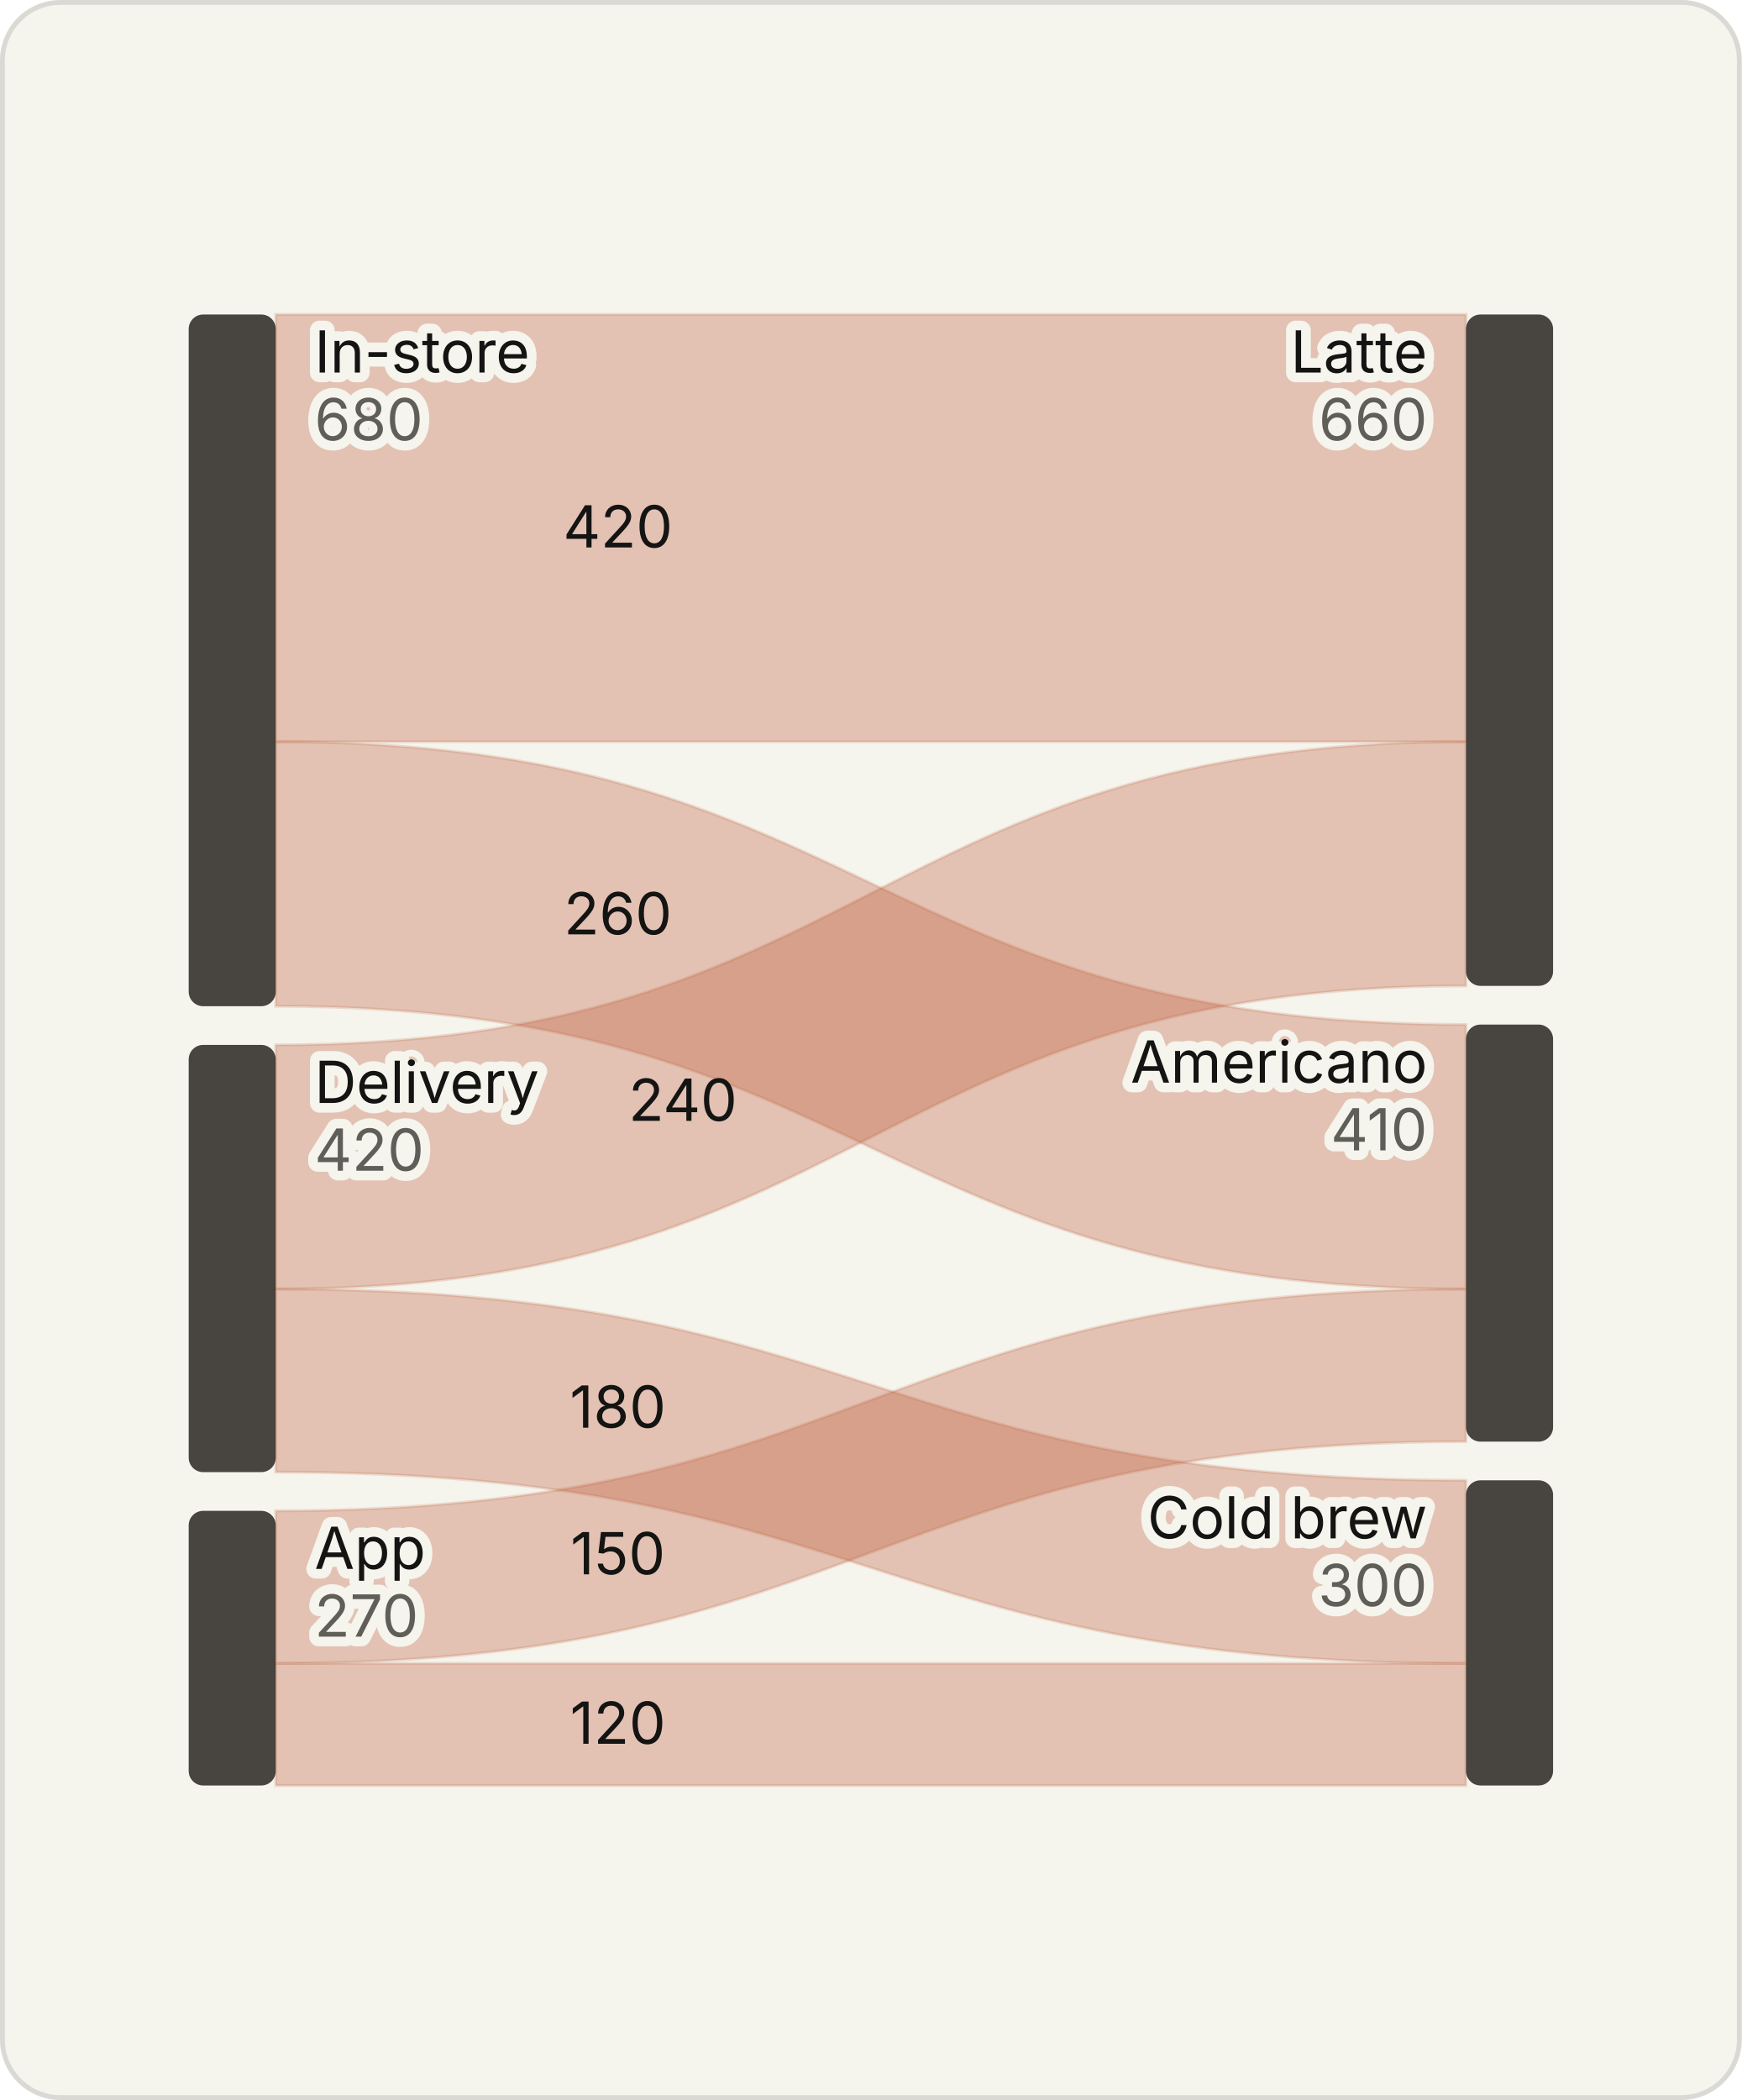
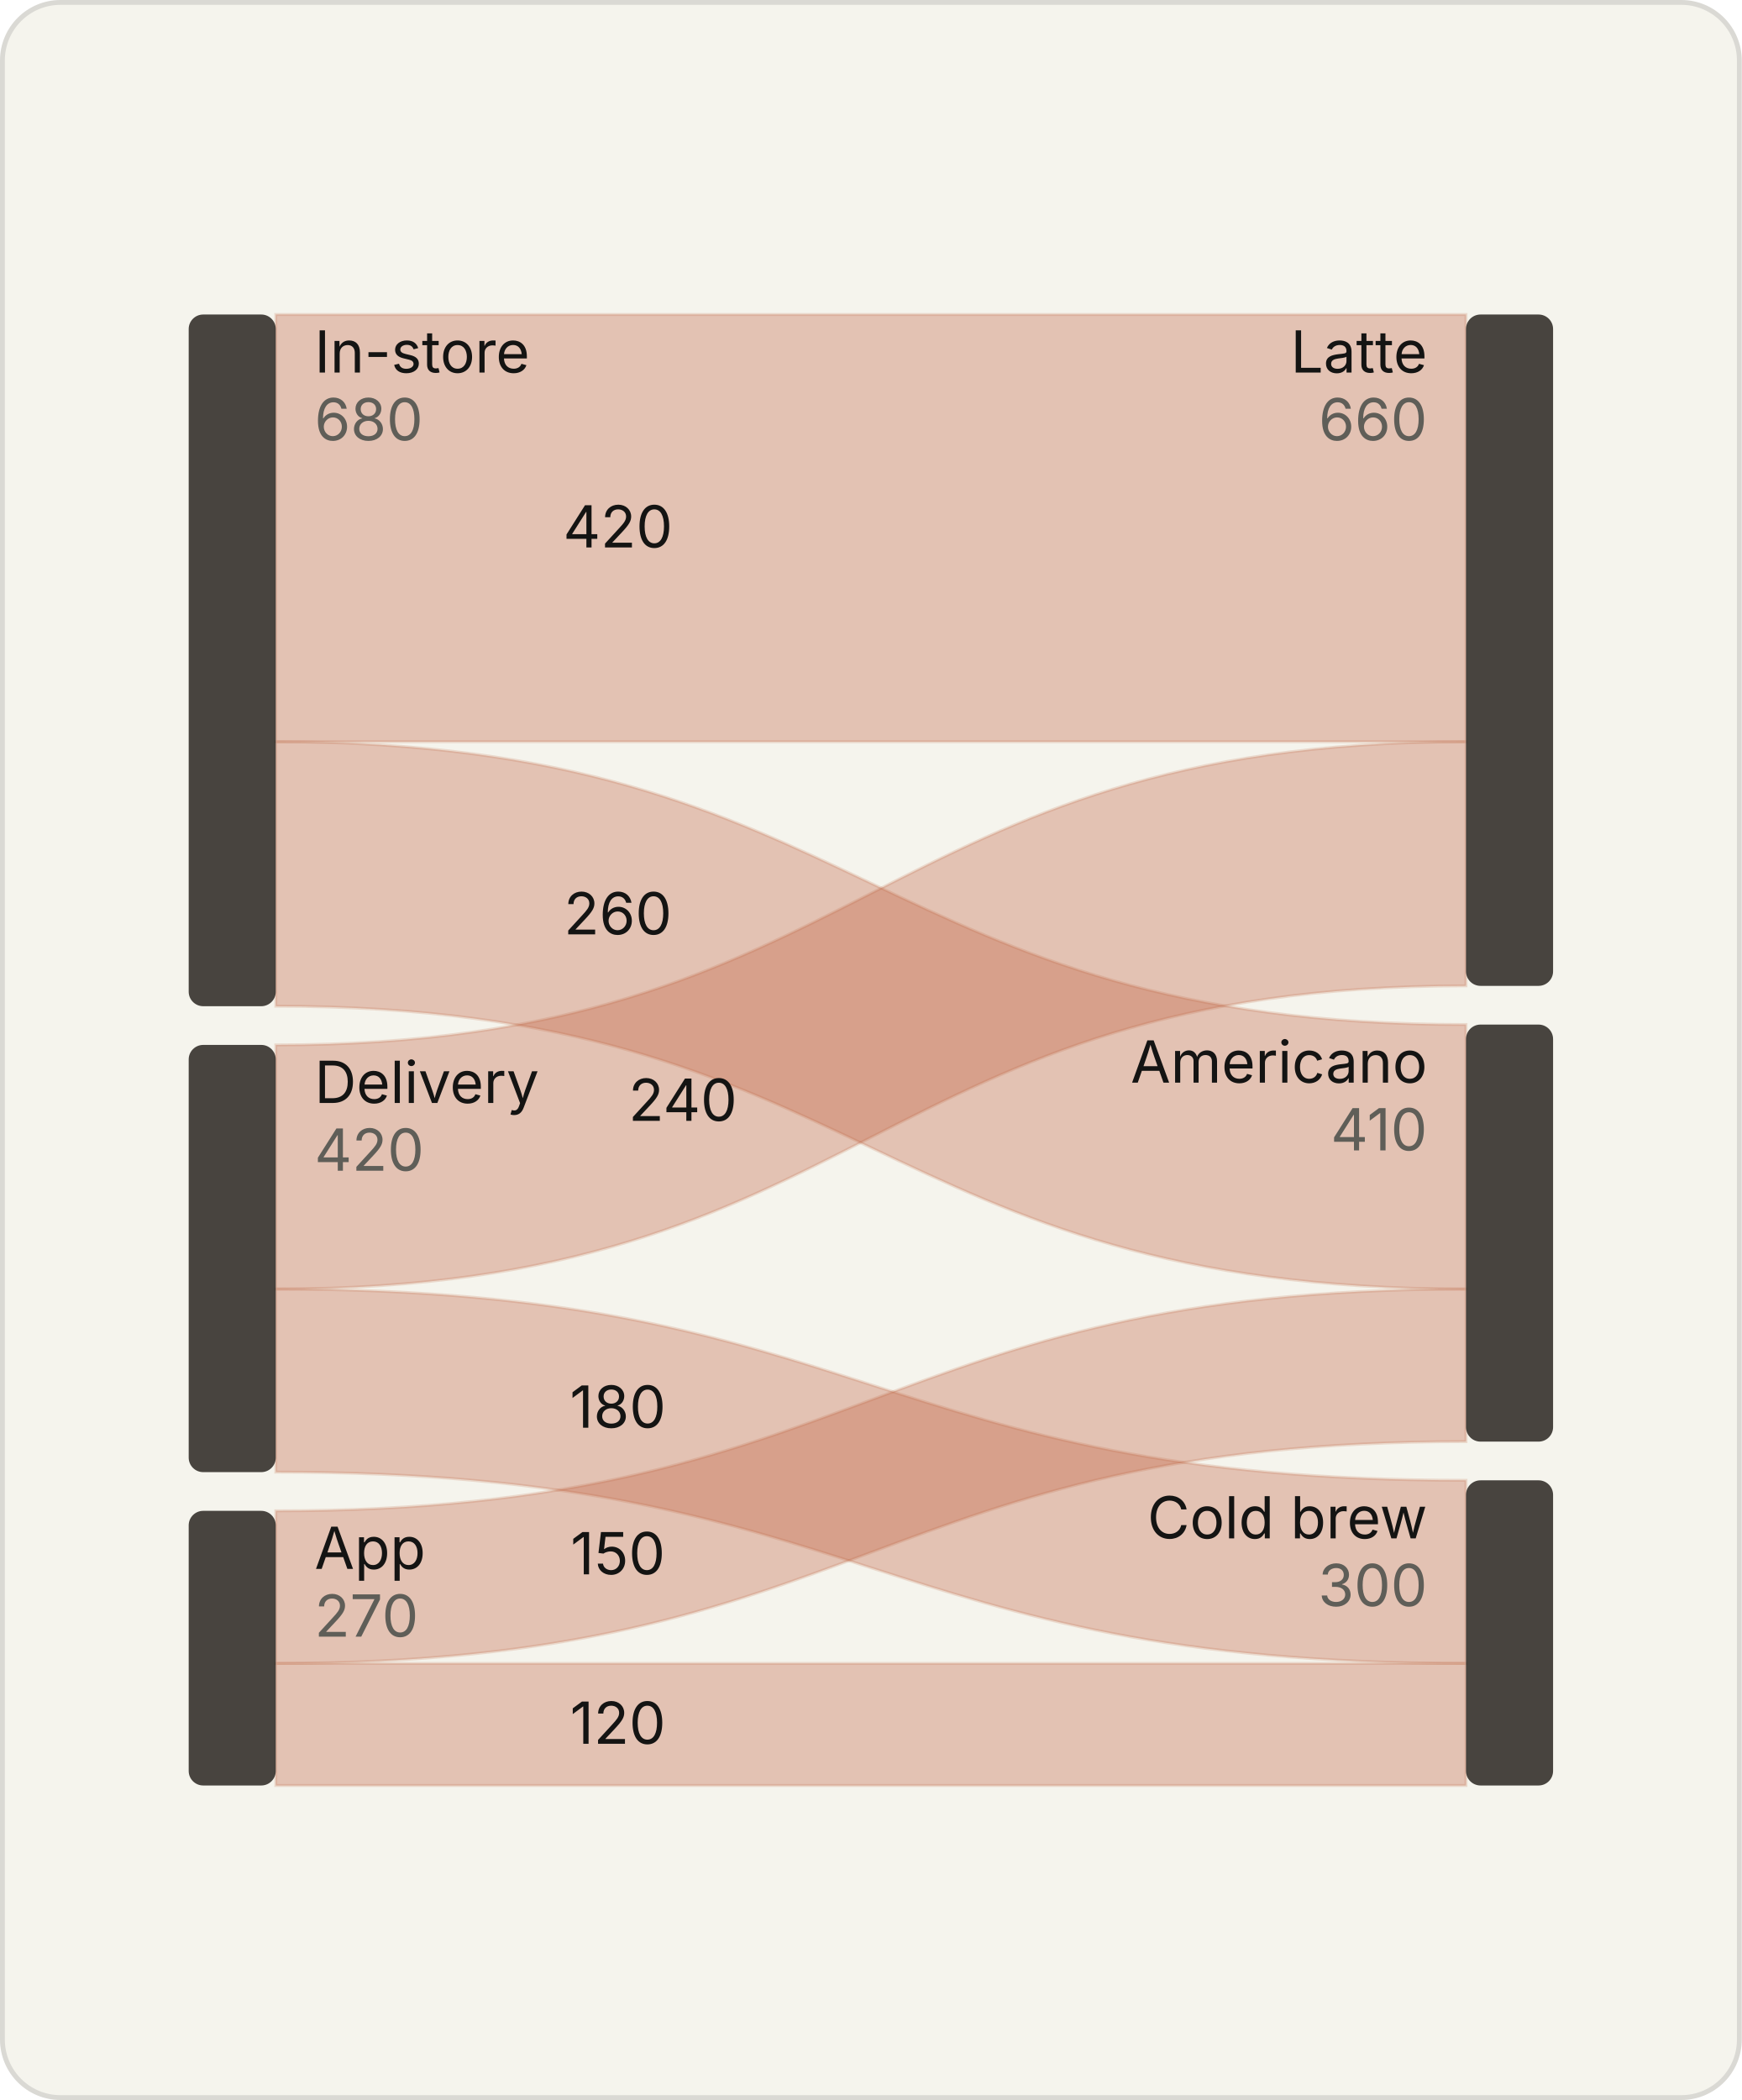
<svg xmlns="http://www.w3.org/2000/svg" width="360" height="434" viewBox="0 0 360 434" font-family="system-ui, -apple-system, BlinkMacSystemFont, &quot;Segoe UI&quot;, &quot;Noto Sans SC&quot;, &quot;Microsoft YaHei&quot;, sans-serif" role="img" lang="zh-CN">
  <rect x="0.5" y="0.5" width="359" height="433" rx="12" fill="#f5f4ed" stroke="#dad9d4" />
  <g transform="translate(11 37)">
    <svg width="338" height="360" viewBox="0 0 338 360" font-family="system-ui, -apple-system, BlinkMacSystemFont, &quot;Segoe UI&quot;, &quot;Noto Sans SC&quot;, &quot;Microsoft YaHei&quot;, sans-serif" role="img" aria-labelledby="g-diagram-sankey-title">
      <path d="M46.00,28.00 C169.00,28.00 169.00,28.00 292.00,28.00 L292.00,116.29 C169.00,116.29 169.00,116.29 46.00,116.29 Z" fill="#bb5a35" fill-opacity=".32" stroke="#bb5a35" stroke-opacity=".18" stroke-width=".6" data-kc-kind="edge" data-kc-edge="edge-1" data-kc-source="In-store" data-kc-target="Latte" data-kc-value="420" data-kc-from="In-store" data-kc-to="Latte" />
      <path d="M46.00,116.29 C169.00,116.29 169.00,174.74 292.00,174.74 L292.00,229.40 C169.00,229.40 169.00,170.95 46.00,170.95 Z" fill="#bb5a35" fill-opacity=".32" stroke="#bb5a35" stroke-opacity=".18" stroke-width=".6" data-kc-kind="edge" data-kc-edge="edge-2" data-kc-source="In-store" data-kc-target="Americano" data-kc-value="260" data-kc-from="In-store" data-kc-to="Americano" />
      <path d="M46.00,178.95 C169.00,178.95 169.00,116.29 292.00,116.29 L292.00,166.74 C169.00,166.74 169.00,229.40 46.00,229.40 Z" fill="#bb5a35" fill-opacity=".32" stroke="#bb5a35" stroke-opacity=".18" stroke-width=".6" data-kc-kind="edge" data-kc-edge="edge-3" data-kc-source="Delivery" data-kc-target="Latte" data-kc-value="240" data-kc-from="Delivery" data-kc-to="Latte" />
      <path d="M46.00,229.40 C169.00,229.40 169.00,268.93 292.00,268.93 L292.00,306.77 C169.00,306.77 169.00,267.24 46.00,267.24 Z" fill="#bb5a35" fill-opacity=".32" stroke="#bb5a35" stroke-opacity=".18" stroke-width=".6" data-kc-kind="edge" data-kc-edge="edge-4" data-kc-source="Delivery" data-kc-target="Cold brew" data-kc-value="180" data-kc-from="Delivery" data-kc-to="Cold brew" />
      <path d="M46.00,275.24 C169.00,275.24 169.00,229.40 292.00,229.40 L292.00,260.93 C169.00,260.93 169.00,306.77 46.00,306.77 Z" fill="#bb5a35" fill-opacity=".32" stroke="#bb5a35" stroke-opacity=".18" stroke-width=".6" data-kc-kind="edge" data-kc-edge="edge-5" data-kc-source="App" data-kc-target="Americano" data-kc-value="150" data-kc-from="App" data-kc-to="Americano" />
      <path d="M46.00,306.77 C169.00,306.77 169.00,306.77 292.00,306.77 L292.00,332.00 C169.00,332.00 169.00,332.00 46.00,332.00 Z" fill="#bb5a35" fill-opacity=".32" stroke="#bb5a35" stroke-opacity=".18" stroke-width=".6" data-kc-kind="edge" data-kc-edge="edge-6" data-kc-source="App" data-kc-target="Cold brew" data-kc-value="120" data-kc-from="App" data-kc-to="Cold brew" />
      <text x="116.706" y="76.146" text-anchor="middle" font-size="12" font-weight="400" fill="#141413" data-kc-kind="edge-label" data-kc-edge="edge-1" data-kc-value="420">420</text>
      <text x="116.706" y="156.105" text-anchor="middle" font-size="12" font-weight="400" fill="#141413" data-kc-kind="edge-label" data-kc-edge="edge-2" data-kc-value="260">260</text>
      <text x="130.132" y="194.641" text-anchor="middle" font-size="12" font-weight="400" fill="#141413" data-kc-kind="edge-label" data-kc-edge="edge-3" data-kc-value="240">240</text>
      <text x="116.706" y="258.059" text-anchor="middle" font-size="12" font-weight="400" fill="#141413" data-kc-kind="edge-label" data-kc-edge="edge-4" data-kc-value="180">180</text>
      <text x="116.706" y="288.354" text-anchor="middle" font-size="12" font-weight="400" fill="#141413" data-kc-kind="edge-label" data-kc-edge="edge-5" data-kc-value="150">150</text>
      <text x="116.706" y="323.387" text-anchor="middle" font-size="12" font-weight="400" fill="#141413" data-kc-kind="edge-label" data-kc-edge="edge-6" data-kc-value="120">120</text>
      <rect x="28" y="28" width="18" height="142.949" rx="3" fill="#2a2621" fill-opacity=".85" data-kc-kind="node" data-kc-node="In-store" data-kc-stage="0" data-kc-related="[&quot;edge-1&quot;,&quot;edge-2&quot;]" data-kc-id="In-store" />
-       <text x="54" y="40" stroke="#f5f4ed" stroke-width="4" stroke-linejoin="round" paint-order="stroke" text-anchor="start" font-size="12" font-weight="400" fill="#141413" data-kc-kind="label" data-kc-node="In-store">In-store</text>
-       <text x="54" y="54" stroke="#f5f4ed" stroke-width="4" stroke-linejoin="round" paint-order="stroke" text-anchor="start" font-size="12" font-weight="400" fill="#5f5e58" data-kc-kind="node-total" data-kc-node="In-store">680</text>
+       <text x="54" y="40" text-anchor="start" font-size="12" font-weight="400" fill="#141413" data-kc-kind="label" data-kc-node="In-store">In-store</text>
+       <text x="54" y="54" text-anchor="start" font-size="12" font-weight="400" fill="#5f5e58" data-kc-kind="node-total" data-kc-node="In-store">680</text>
      <rect x="292" y="28" width="18" height="138.745" rx="3" fill="#2a2621" fill-opacity=".85" data-kc-kind="node" data-kc-node="Latte" data-kc-stage="1" data-kc-related="[&quot;edge-1&quot;,&quot;edge-3&quot;]" data-kc-id="Latte" />
-       <text x="284" y="40" stroke="#f5f4ed" stroke-width="4" stroke-linejoin="round" paint-order="stroke" text-anchor="end" font-size="12" font-weight="400" fill="#141413" data-kc-kind="label" data-kc-node="Latte">Latte</text>
-       <text x="284" y="54" stroke="#f5f4ed" stroke-width="4" stroke-linejoin="round" paint-order="stroke" text-anchor="end" font-size="12" font-weight="400" fill="#5f5e58" data-kc-kind="node-total" data-kc-node="Latte">660</text>
+       <text x="284" y="40" text-anchor="end" font-size="12" font-weight="400" fill="#141413" data-kc-kind="label" data-kc-node="Latte">Latte</text>
+       <text x="284" y="54" text-anchor="end" font-size="12" font-weight="400" fill="#5f5e58" data-kc-kind="node-total" data-kc-node="Latte">660</text>
      <rect x="292" y="174.745" width="18" height="86.19" rx="3" fill="#2a2621" fill-opacity=".85" data-kc-kind="node" data-kc-node="Americano" data-kc-stage="1" data-kc-related="[&quot;edge-2&quot;,&quot;edge-5&quot;]" data-kc-id="Americano" />
-       <text x="284" y="186.745" stroke="#f5f4ed" stroke-width="4" stroke-linejoin="round" paint-order="stroke" text-anchor="end" font-size="12" font-weight="400" fill="#141413" data-kc-kind="label" data-kc-node="Americano">Americano</text>
-       <text x="284" y="200.745" stroke="#f5f4ed" stroke-width="4" stroke-linejoin="round" paint-order="stroke" text-anchor="end" font-size="12" font-weight="400" fill="#5f5e58" data-kc-kind="node-total" data-kc-node="Americano">410</text>
+       <text x="284" y="186.745" text-anchor="end" font-size="12" font-weight="400" fill="#141413" data-kc-kind="label" data-kc-node="Americano">Americano</text>
+       <text x="284" y="200.745" text-anchor="end" font-size="12" font-weight="400" fill="#5f5e58" data-kc-kind="node-total" data-kc-node="Americano">410</text>
      <rect x="28" y="178.949" width="18" height="88.292" rx="3" fill="#2a2621" fill-opacity=".85" data-kc-kind="node" data-kc-node="Delivery" data-kc-stage="0" data-kc-related="[&quot;edge-3&quot;,&quot;edge-4&quot;]" data-kc-id="Delivery" />
-       <text x="54" y="190.949" stroke="#f5f4ed" stroke-width="4" stroke-linejoin="round" paint-order="stroke" text-anchor="start" font-size="12" font-weight="400" fill="#141413" data-kc-kind="label" data-kc-node="Delivery">Delivery</text>
-       <text x="54" y="204.949" stroke="#f5f4ed" stroke-width="4" stroke-linejoin="round" paint-order="stroke" text-anchor="start" font-size="12" font-weight="400" fill="#5f5e58" data-kc-kind="node-total" data-kc-node="Delivery">420</text>
+       <text x="54" y="190.949" text-anchor="start" font-size="12" font-weight="400" fill="#141413" data-kc-kind="label" data-kc-node="Delivery">Delivery</text>
+       <text x="54" y="204.949" text-anchor="start" font-size="12" font-weight="400" fill="#5f5e58" data-kc-kind="node-total" data-kc-node="Delivery">420</text>
      <rect x="292" y="268.934" width="18" height="63.066" rx="3" fill="#2a2621" fill-opacity=".85" data-kc-kind="node" data-kc-node="Cold brew" data-kc-stage="1" data-kc-related="[&quot;edge-4&quot;,&quot;edge-6&quot;]" data-kc-id="Cold brew" />
-       <text x="284" y="280.934" stroke="#f5f4ed" stroke-width="4" stroke-linejoin="round" paint-order="stroke" text-anchor="end" font-size="12" font-weight="400" fill="#141413" data-kc-kind="label" data-kc-node="Cold brew">Cold brew</text>
-       <text x="284" y="294.934" stroke="#f5f4ed" stroke-width="4" stroke-linejoin="round" paint-order="stroke" text-anchor="end" font-size="12" font-weight="400" fill="#5f5e58" data-kc-kind="node-total" data-kc-node="Cold brew">300</text>
+       <text x="284" y="280.934" text-anchor="end" font-size="12" font-weight="400" fill="#141413" data-kc-kind="label" data-kc-node="Cold brew">Cold brew</text>
+       <text x="284" y="294.934" text-anchor="end" font-size="12" font-weight="400" fill="#5f5e58" data-kc-kind="node-total" data-kc-node="Cold brew">300</text>
      <rect x="28" y="275.241" width="18" height="56.759" rx="3" fill="#2a2621" fill-opacity=".85" data-kc-kind="node" data-kc-node="App" data-kc-stage="0" data-kc-related="[&quot;edge-5&quot;,&quot;edge-6&quot;]" data-kc-id="App" />
-       <text x="54" y="287.241" stroke="#f5f4ed" stroke-width="4" stroke-linejoin="round" paint-order="stroke" text-anchor="start" font-size="12" font-weight="400" fill="#141413" data-kc-kind="label" data-kc-node="App">App</text>
-       <text x="54" y="301.241" stroke="#f5f4ed" stroke-width="4" stroke-linejoin="round" paint-order="stroke" text-anchor="start" font-size="12" font-weight="400" fill="#5f5e58" data-kc-kind="node-total" data-kc-node="App">270</text>
+       <text x="54" y="287.241" text-anchor="start" font-size="12" font-weight="400" fill="#141413" data-kc-kind="label" data-kc-node="App">App</text>
+       <text x="54" y="301.241" text-anchor="start" font-size="12" font-weight="400" fill="#5f5e58" data-kc-kind="node-total" data-kc-node="App">270</text>
    </svg>
  </g>
</svg>
